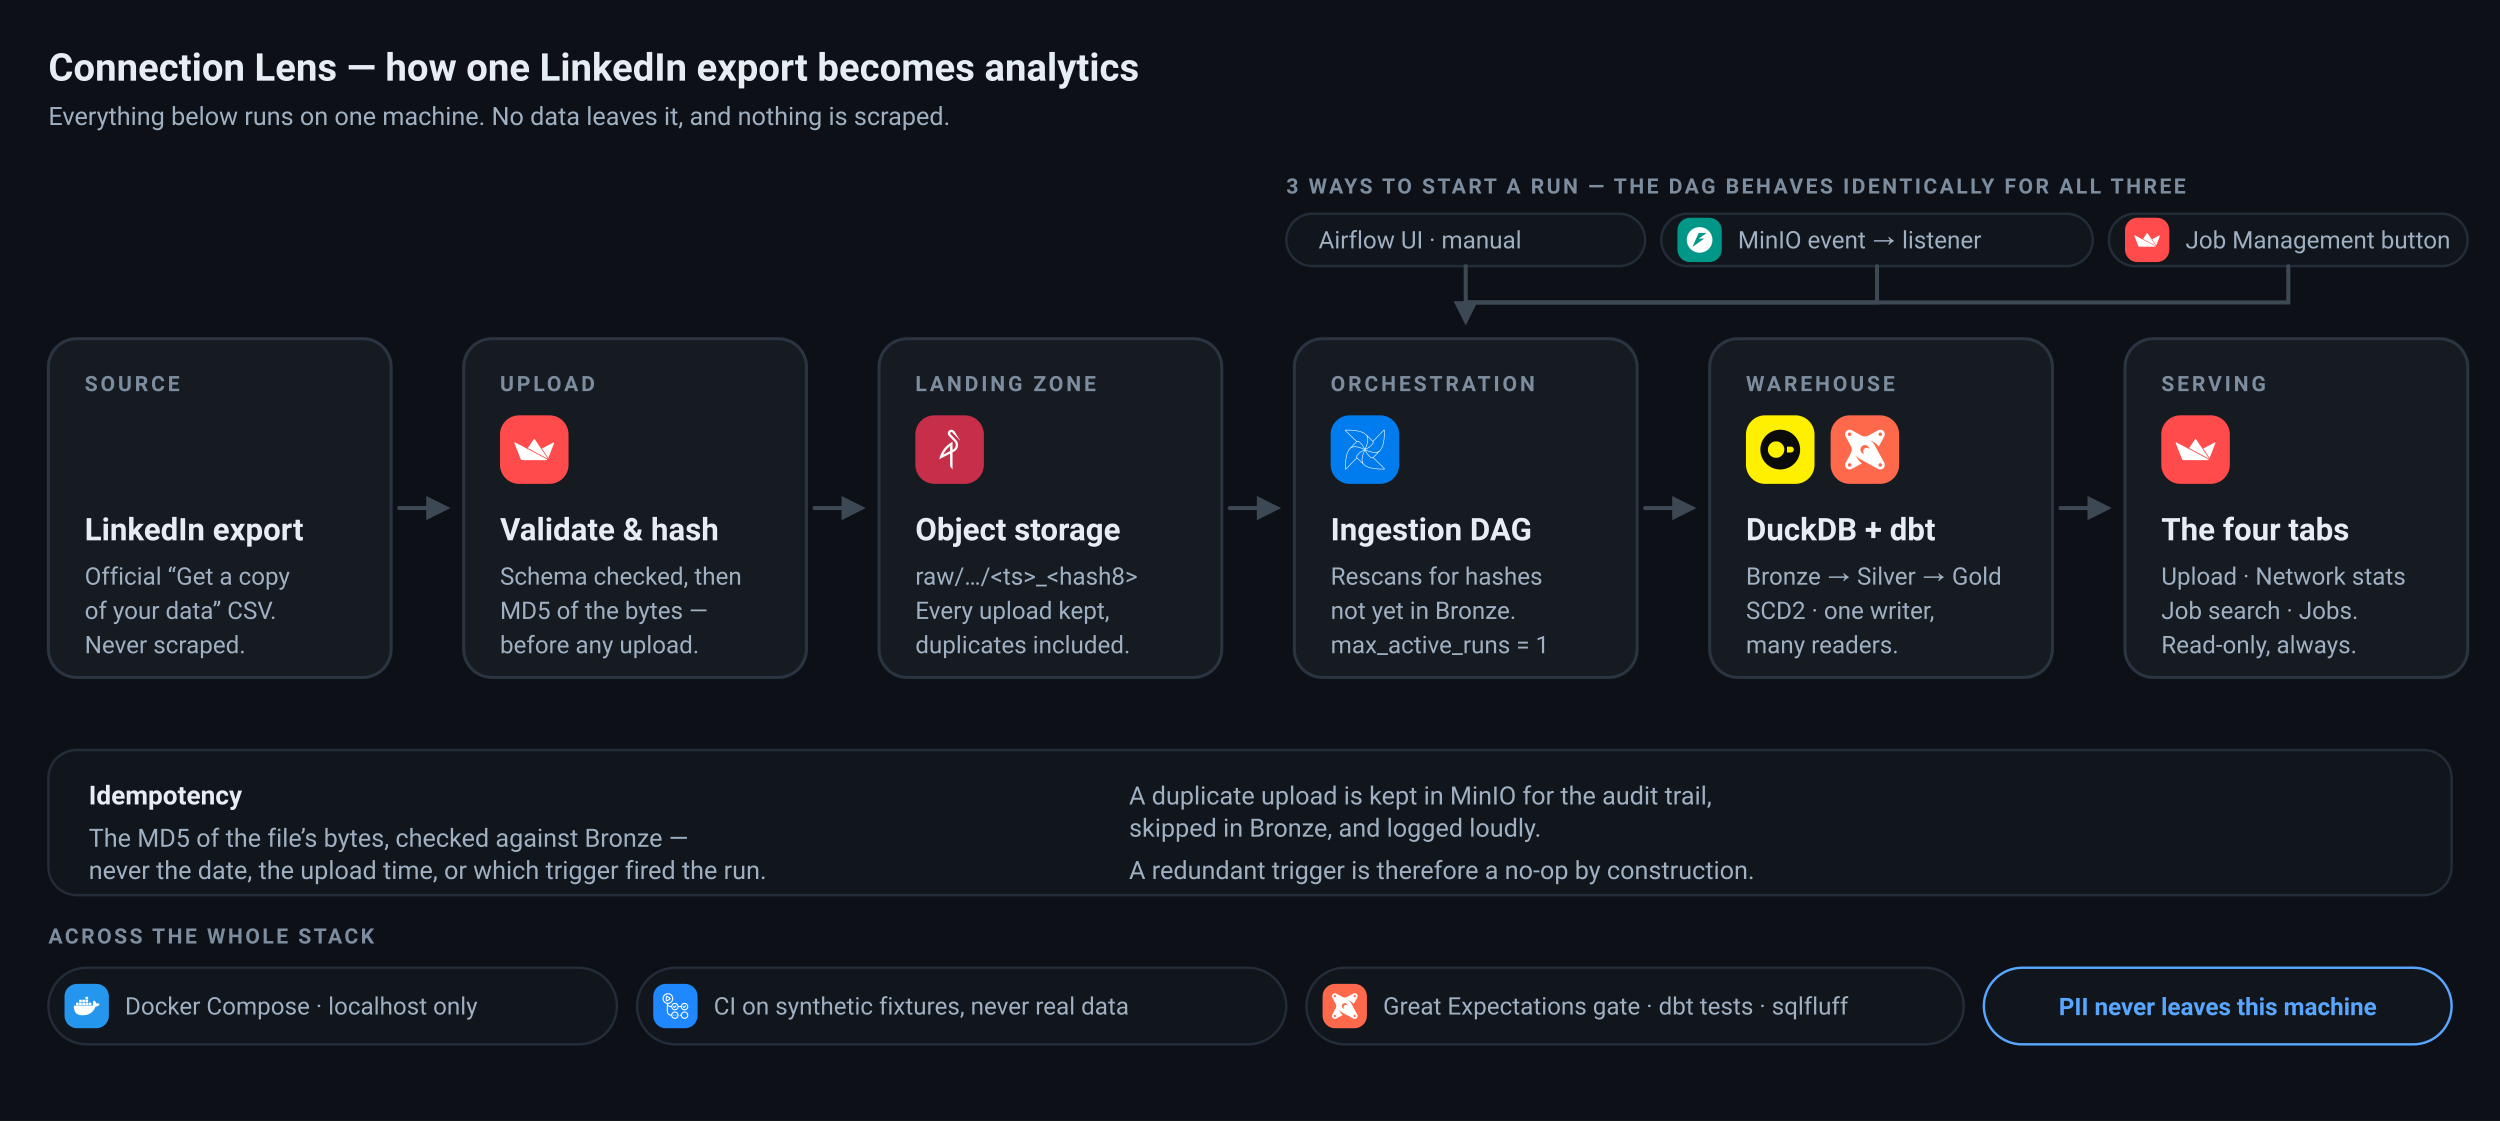
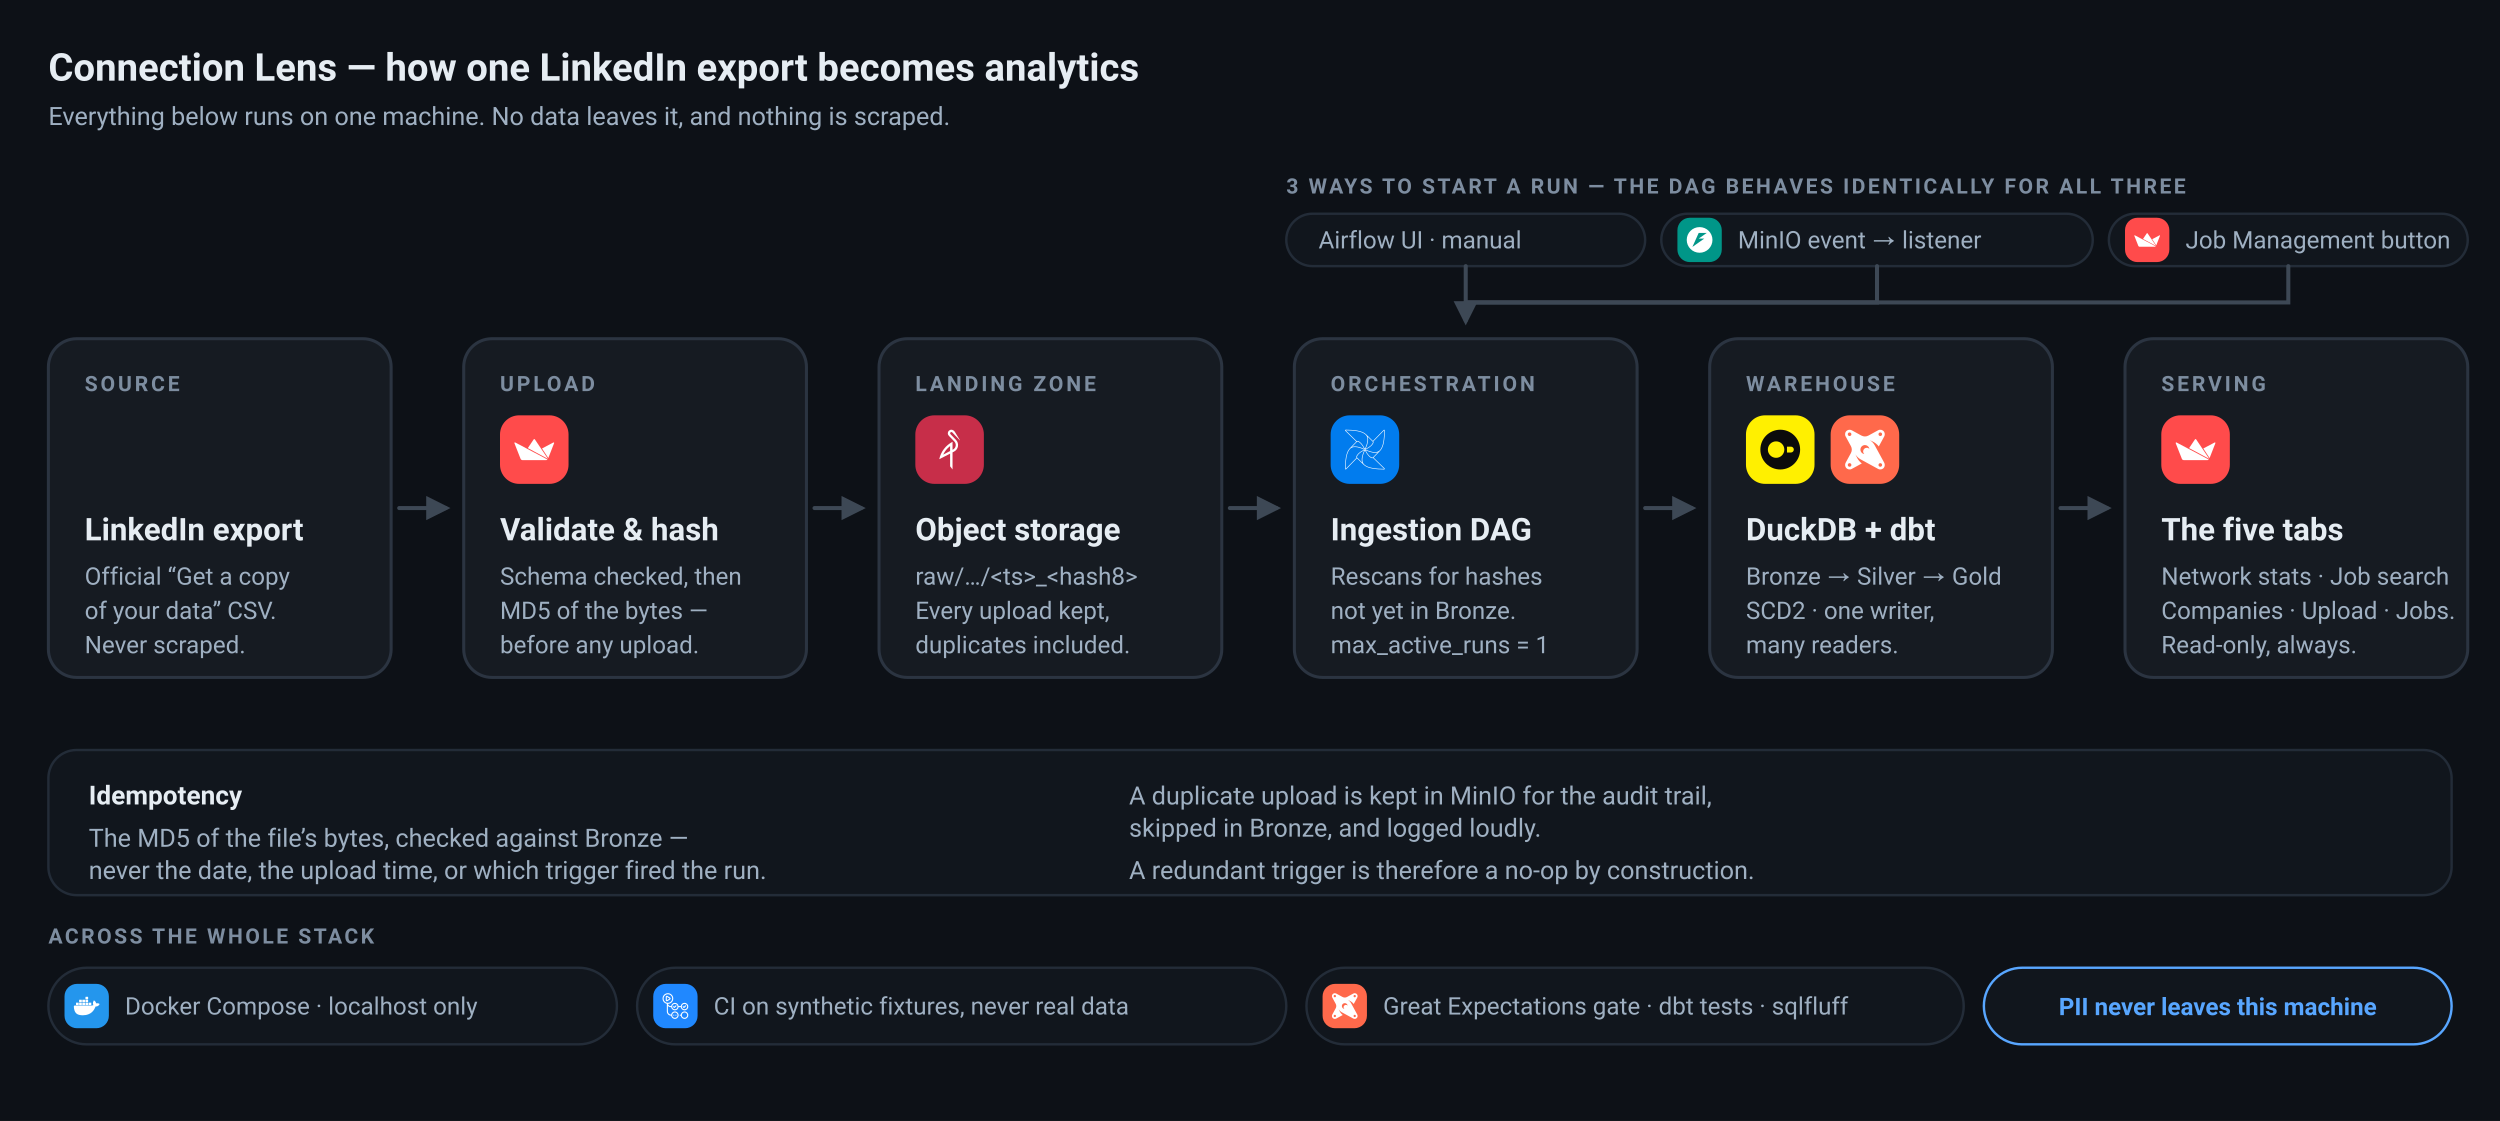
<svg xmlns="http://www.w3.org/2000/svg" viewBox="0 0 1240 556" width="1240" height="556" font-family="ui-sans-serif,-apple-system,BlinkMacSystemFont,'Segoe UI',Roboto,Helvetica,Arial,sans-serif">
  <defs>
    <marker id="head" viewBox="0 0 10 10" refX="8" refY="5" markerWidth="6" markerHeight="6" orient="auto-start-reverse">
      <path d="M0 0 L10 5 L0 10 z" fill="#3d4855" />
    </marker>
  </defs>
  <rect width="1240" height="556" fill="#0d1117" />
  <text x="24" y="40" font-size="19" font-weight="700" fill="#e6edf3" text-anchor="start" letter-spacing="0">Connection Lens — how one LinkedIn export becomes analytics</text>
  <text x="24" y="62" font-size="12.5" font-weight="400" fill="#9fb0c2" text-anchor="start" letter-spacing="0">Everything below runs on one machine. No data leaves it, and nothing is scraped.</text>
  <text x="638" y="96" font-size="10.5" font-weight="700" fill="#7d8da0" text-anchor="start" letter-spacing="1.2">3 WAYS TO START A RUN — THE DAG BEHAVES IDENTICALLY FOR ALL THREE</text>
  <rect x="638" y="106" width="178" height="26" rx="13.0" fill="#11161d" stroke="#232c38" stroke-width="1.2" />
  <text x="654" y="123.2" font-size="12" font-weight="400" fill="#9fb0c2" text-anchor="start" letter-spacing="0">Airflow UI · manual</text>
  <rect x="824" y="106" width="214" height="26" rx="13.0" fill="#11161d" stroke="#232c38" stroke-width="1.2" />
  <rect x="832" y="108.0" width="22" height="22" rx="6.2" fill="#009688" />
  <g transform="translate(836.62,112.62) scale(0.5317)">
    <path d="M12 .039C5.373.038 0 5.393 0 11.999c-.001 6.607 5.372 11.963 12 11.963 6.628 0 12.001-5.356 12-11.963-0-6.606-5.373-11.96-12-11.96m-.829 5.415h7.55l-7.58 5.328h5.183L5.279 18.544q2.947-6.544 5.892-13.09" fill="#ffffff" />
  </g>
  <text x="862" y="123.2" font-size="12" font-weight="400" fill="#9fb0c2" text-anchor="start" letter-spacing="0">MinIO event → listener</text>
  <rect x="1046" y="106" width="178" height="26" rx="13.0" fill="#11161d" stroke="#232c38" stroke-width="1.2" />
  <rect x="1054" y="108.0" width="22" height="22" rx="6.2" fill="#FF4B4B" />
  <g transform="translate(1058.62,112.62) scale(0.5317)">
    <path d="M16.673 11.32l6.862-3.618c.233-.136.554.12.442.387L20.463 17.1zm-8.556-.229l3.473-5.187c.203-.328.578-.316.793-.028l7.886 11.75zm-3.375 7.25c-.28 0-.835-.284-.993-.716l-3.72-9.46c-.118-.331.139-.614.48-.464l19.474 10.306c-.149.147-.453.337-.72.334z" fill="#ffffff" />
  </g>
  <text x="1084" y="123.2" font-size="12" font-weight="400" fill="#9fb0c2" text-anchor="start" letter-spacing="0">Job Management button</text>
  <line x1="727" y1="132" x2="727" y2="159" stroke="#3d4855" stroke-width="2" stroke-linecap="round" marker-end="url(#head)" />
  <path d="M931 132 L931 150 L727 150" fill="none" stroke="#3d4855" stroke-width="2" stroke-linecap="round" />
  <path d="M1135 132 L1135 150 L727 150" fill="none" stroke="#3d4855" stroke-width="2" stroke-linecap="round" />
  <rect x="24" y="168" width="170" height="168" rx="14" fill="#161b22" stroke="#2b3441" stroke-width="1.5" />
  <text x="42" y="194" font-size="10.5" font-weight="700" fill="#7d8da0" text-anchor="start" letter-spacing="1.4">SOURCE</text>
  <text x="42" y="268" font-size="15.5" font-weight="700" fill="#e6edf3" text-anchor="start" letter-spacing="0">LinkedIn export</text>
  <text x="42" y="290" font-size="12" font-weight="400" fill="#9fb0c2" text-anchor="start" letter-spacing="0">Official “Get a copy</text>
  <text x="42" y="307" font-size="12" font-weight="400" fill="#9fb0c2" text-anchor="start" letter-spacing="0">of your data” CSV.</text>
  <text x="42" y="324" font-size="12" font-weight="400" fill="#9fb0c2" text-anchor="start" letter-spacing="0">Never scraped.</text>
  <rect x="230" y="168" width="170" height="168" rx="14" fill="#161b22" stroke="#2b3441" stroke-width="1.5" />
  <text x="248" y="194" font-size="10.5" font-weight="700" fill="#7d8da0" text-anchor="start" letter-spacing="1.4">UPLOAD</text>
  <rect x="248" y="206" width="34" height="34" rx="9.5" fill="#FF4B4B" />
  <g transform="translate(255.14,213.14) scale(0.8217)">
    <path d="M16.673 11.32l6.862-3.618c.233-.136.554.12.442.387L20.463 17.1zm-8.556-.229l3.473-5.187c.203-.328.578-.316.793-.028l7.886 11.75zm-3.375 7.25c-.28 0-.835-.284-.993-.716l-3.72-9.46c-.118-.331.139-.614.48-.464l19.474 10.306c-.149.147-.453.337-.72.334z" fill="#ffffff" />
  </g>
  <text x="248" y="268" font-size="15.5" font-weight="700" fill="#e6edf3" text-anchor="start" letter-spacing="0">Validate &amp; hash</text>
  <text x="248" y="290" font-size="12" font-weight="400" fill="#9fb0c2" text-anchor="start" letter-spacing="0">Schema checked, then</text>
  <text x="248" y="307" font-size="12" font-weight="400" fill="#9fb0c2" text-anchor="start" letter-spacing="0">MD5 of the bytes —</text>
  <text x="248" y="324" font-size="12" font-weight="400" fill="#9fb0c2" text-anchor="start" letter-spacing="0">before any upload.</text>
  <line x1="198" y1="252.0" x2="221" y2="252.0" stroke="#3d4855" stroke-width="2" stroke-linecap="round" marker-end="url(#head)" />
  <rect x="436" y="168" width="170" height="168" rx="14" fill="#161b22" stroke="#2b3441" stroke-width="1.5" />
  <text x="454" y="194" font-size="10.5" font-weight="700" fill="#7d8da0" text-anchor="start" letter-spacing="1.4">LANDING ZONE</text>
  <rect x="454" y="206" width="34" height="34" rx="9.5" fill="#C72E49" />
  <g transform="translate(461.14,213.14) scale(0.8217)">
    <path d="M13.207.006c-.622-.048-1.2.194-1.621.582a2.15 2.15 0 0 0-.094 3.035l3.408 3.551a3.042 3.042 0 0 1-.664 4.688l-.463.238V7.285a15.42 15.42 0 0 0-8.017 10.486v.018l6.549-3.328v7.621L13.779 24V13.682l.896-.463a4.443 4.443 0 0 0 1.221-7.029l-3.371-3.525a.749.749 0 0 1 .037-1.055.752.752 0 0 1 1.057.037l.467.486-.006.006 4.07 4.244a.057.057 0 0 0 .082 0 .06.06 0 0 0 0-.07l-3.141-5.143-.148.142.148-.144C14.495.393 13.829.054 13.207.006Zm-.902 9.865v2.994l-4.152 2.148a13.979 13.979 0 0 1 2.768-3.928 14.178 14.178 0 0 1 1.385-1.215z" fill="#ffffff" />
  </g>
  <text x="454" y="268" font-size="15.5" font-weight="700" fill="#e6edf3" text-anchor="start" letter-spacing="0">Object storage</text>
  <text x="454" y="290" font-size="12" font-weight="400" fill="#9fb0c2" text-anchor="start" letter-spacing="0">raw/…/&lt;ts&gt;_&lt;hash8&gt;</text>
  <text x="454" y="307" font-size="12" font-weight="400" fill="#9fb0c2" text-anchor="start" letter-spacing="0">Every upload kept,</text>
  <text x="454" y="324" font-size="12" font-weight="400" fill="#9fb0c2" text-anchor="start" letter-spacing="0">duplicates included.</text>
  <line x1="404" y1="252.0" x2="427" y2="252.0" stroke="#3d4855" stroke-width="2" stroke-linecap="round" marker-end="url(#head)" />
  <rect x="642" y="168" width="170" height="168" rx="14" fill="#161b22" stroke="#2b3441" stroke-width="1.5" />
  <text x="660" y="194" font-size="10.5" font-weight="700" fill="#7d8da0" text-anchor="start" letter-spacing="1.4">ORCHESTRATION</text>
  <rect x="660" y="206" width="34" height="34" rx="9.5" fill="#017CEE" />
  <g transform="translate(667.14,213.14) scale(0.8217)">
    <path d="M17.195 16.822l4.002-4.102C23.55 10.308 23.934 5.154 24 .43a.396.396 0 0 0-.246-.373.392.392 0 0 0-.437.09l-6.495 6.658-4.102-4.003C10.309.45 5.154.066.43 0H.423a.397.397 0 0 0-.277.683l6.658 6.494-4.003 4.103C.45 13.692.065 18.846 0 23.57a.398.398 0 0 0 .683.282l6.494-6.657 3.934 3.837.17.165c2.41 2.353 7.565 2.737 12.288 2.803h.006a.397.397 0 0 0 .277-.683l-6.657-6.495zm-.409-9.476c.04.115.05.24.031.344-.17.96-1.593 2.538-4.304 3.87a.597.597 0 0 0-.08-.079c1.432-3.155 1.828-5.61 1.175-7.322l3.058 2.984.12.203zm-.131 9.44a.73.73 0 0 1-.347.031c-.96-.171-2.537-1.594-3.87-4.307a.656.656 0 0 0 .08-.078l-.001.001c3.155 1.432 5.61 1.83 7.324 1.174l-2.969 3.043M23.568.392a.05.05 0 0 1 .052-.011c.018.006.03.024.029.043-.065 4.655-.437 9.726-2.703 12.05-1.53 1.565-4.326 1.419-8.283-.377.006-.037.021-.07.02-.108 0-.044-.017-.082-.026-.123 2.83-1.39 4.315-3.037 4.506-4.115.057-.322-.009-.542-.102-.688l6.507-6.67V.392zM.393.43A.045.045 0 0 1 .382.38C.39.36.403.343.425.35c4.655.065 9.727.438 12.05 2.703l.002.002c1.56 1.527 1.415 4.323-.379 8.28-.033-.005-.062-.02-.097-.02h-.008c-.045.001-.084.019-.126.027-1.39-2.83-3.037-4.314-4.115-4.506-.323-.057-.542.01-.688.103L.393.43zm11.94 11.563a.331.331 0 0 1-.327.335H12a.332.332 0 0 1-.004-.661c.172.016.333.144.335.326h.002zm-5.12 4.661a.722.722 0 0 1-.03-.345c.17-.96 1.595-2.54 4.309-3.873.013.016.019.035.033.05.013.012.03.017.044.028-1.434 3.158-1.83 5.613-1.177 7.326l-3.041-2.967m-.006-9.659a.735.735 0 0 1 .345-.031c.961.17 2.54 1.594 3.871 4.306a.597.597 0 0 0-.079.08c-2.167-.983-4.007-1.484-5.498-1.484-.68 0-1.289.103-1.825.308L7.128 7.35M.43 23.607c-.018.018-.038.015-.052.01-.019-.007-.028-.021-.028-.043.065-4.654.437-9.725 2.703-12.049 1.527-1.565 4.325-1.419 8.286.378-.006.035-.02.067-.02.104 0 .043.018.083.026.124-2.831 1.391-4.317 3.04-4.51 4.117-.057.322.01.542.103.688L.43 23.607zm23.144.042c-4.655-.065-9.726-.437-12.05-2.703l-.005-.006c-1.56-1.526-1.412-4.322.383-8.279.033.005.064.02.098.02h.009c.043 0 .08-.018.122-.027 1.39 2.832 3.036 4.317 4.115 4.51.083.014.16.021.23.021a.776.776 0 0 0 .45-.133l6.68 6.516c.02.02.016.04.01.052a.042.042 0 0 1-.042.029z" fill="#ffffff" />
  </g>
  <text x="660" y="268" font-size="15.5" font-weight="700" fill="#e6edf3" text-anchor="start" letter-spacing="0">Ingestion DAG</text>
  <text x="660" y="290" font-size="12" font-weight="400" fill="#9fb0c2" text-anchor="start" letter-spacing="0">Rescans for hashes</text>
  <text x="660" y="307" font-size="12" font-weight="400" fill="#9fb0c2" text-anchor="start" letter-spacing="0">not yet in Bronze.</text>
  <text x="660" y="324" font-size="12" font-weight="400" fill="#9fb0c2" text-anchor="start" letter-spacing="0">max_active_runs = 1</text>
  <line x1="610" y1="252.0" x2="633" y2="252.0" stroke="#3d4855" stroke-width="2" stroke-linecap="round" marker-end="url(#head)" />
  <rect x="848" y="168" width="170" height="168" rx="14" fill="#161b22" stroke="#2b3441" stroke-width="1.5" />
  <text x="866" y="194" font-size="10.5" font-weight="700" fill="#7d8da0" text-anchor="start" letter-spacing="1.4">WAREHOUSE</text>
  <rect x="866" y="206" width="34" height="34" rx="9.5" fill="#FFF000" />
  <g transform="translate(873.14,213.14) scale(0.8217)">
    <path d="M12 0C5.363 0 0 5.363 0 12s5.363 12 12 12 12-5.363 12-12S18.637 0 12 0zM9.502 7.03a4.974 4.974 0 0 1 4.97 4.97 4.974 4.974 0 0 1-4.97 4.97A4.974 4.974 0 0 1 4.532 12a4.974 4.974 0 0 1 4.97-4.97zm6.563 3.183h2.351c.98 0 1.787.782 1.787 1.762s-.807 1.789-1.787 1.789h-2.351v-3.551z" fill="#0b0b0b" />
  </g>
  <rect x="908" y="206" width="34" height="34" rx="9.5" fill="#FF694B" />
  <g transform="translate(915.14,213.14) scale(0.8217)">
    <path d="M17.9 9.376a8.149 8.149 0 0 0-3.042-3.121l1.771.839a10.287 10.287 0 0 1 3.74 3.001l3.234-5.929a2.855 2.855 0 0 0-.061-2.96C22.757.037 21.211-.341 19.975.333l-5.875 3.21a4.361 4.361 0 0 1-4.176 0L4.177.408a2.854 2.854 0 0 0-2.959.063c-1.167.785-1.545 2.33-.872 3.566L3.55 9.911a4.361 4.361 0 0 1 0 4.177l-3.127 5.743a2.86 2.86 0 0 0 .085 2.997c.794 1.144 2.322 1.505 3.545.839l6.058-3.305a10.288 10.288 0 0 1-3.005-3.745l-.837-1.771a8.148 8.148 0 0 0 3.121 3.042l10.583 5.779c1.221.666 2.748.305 3.543-.836a2.87 2.87 0 0 0 .08-3.002L17.9 9.376zm3.38-7.735c.602 0 1.09.488 1.09 1.09s-.488 1.09-1.09 1.09-1.09-.488-1.09-1.09.488-1.09 1.09-1.09zM2.744 3.822c-.602 0-1.09-.488-1.09-1.09s.488-1.09 1.09-1.09 1.09.488 1.09 1.09S3.346 3.822 2.744 3.822zm0 18.536c-.602 0-1.09-.488-1.09-1.09 0-.602.488-1.09 1.09-1.09s1.09.488 1.09 1.09c0 .602-.488 1.09-1.09 1.09zm10.358-11.449c-1.201-.004-2.177.967-2.18 2.168a2.174 2.174 0 0 0 .705 1.609c-1.487-.209-2.523-1.584-2.314-3.072.209-1.487 1.584-2.523 3.072-2.314a2.719 2.719 0 0 1 2.314 2.314 2.162 2.162 0 0 0-1.596-.705zm8.178 11.449c-.602 0-1.09-.488-1.09-1.09 0-.602.488-1.09 1.09-1.09s1.09.488 1.09 1.09c0 .602-.488 1.09-1.09 1.09z" fill="#ffffff" />
  </g>
  <text x="866" y="268" font-size="15.5" font-weight="700" fill="#e6edf3" text-anchor="start" letter-spacing="0">DuckDB + dbt</text>
  <text x="866" y="290" font-size="12" font-weight="400" fill="#9fb0c2" text-anchor="start" letter-spacing="0">Bronze → Silver → Gold</text>
  <text x="866" y="307" font-size="12" font-weight="400" fill="#9fb0c2" text-anchor="start" letter-spacing="0">SCD2 · one writer,</text>
  <text x="866" y="324" font-size="12" font-weight="400" fill="#9fb0c2" text-anchor="start" letter-spacing="0">many readers.</text>
  <line x1="816" y1="252.0" x2="839" y2="252.0" stroke="#3d4855" stroke-width="2" stroke-linecap="round" marker-end="url(#head)" />
  <rect x="1054" y="168" width="170" height="168" rx="14" fill="#161b22" stroke="#2b3441" stroke-width="1.5" />
  <text x="1072" y="194" font-size="10.5" font-weight="700" fill="#7d8da0" text-anchor="start" letter-spacing="1.4">SERVING</text>
  <rect x="1072" y="206" width="34" height="34" rx="9.5" fill="#FF4B4B" />
  <g transform="translate(1079.14,213.14) scale(0.8217)">
    <path d="M16.673 11.32l6.862-3.618c.233-.136.554.12.442.387L20.463 17.1zm-8.556-.229l3.473-5.187c.203-.328.578-.316.793-.028l7.886 11.75zm-3.375 7.25c-.28 0-.835-.284-.993-.716l-3.72-9.46c-.118-.331.139-.614.48-.464l19.474 10.306c-.149.147-.453.337-.72.334z" fill="#ffffff" />
  </g>
-   <text x="1072" y="268" font-size="15.5" font-weight="700" fill="#e6edf3" text-anchor="start" letter-spacing="0">The four tabs</text>
-   <text x="1072" y="290" font-size="12" font-weight="400" fill="#9fb0c2" text-anchor="start" letter-spacing="0">Upload · Network stats</text>
-   <text x="1072" y="307" font-size="12" font-weight="400" fill="#9fb0c2" text-anchor="start" letter-spacing="0">Job search · Jobs.</text>
+   <text x="1072" y="268" font-size="15.5" font-weight="700" fill="#e6edf3" text-anchor="start" letter-spacing="0">The five tabs</text>
+   <text x="1072" y="290" font-size="12" font-weight="400" fill="#9fb0c2" text-anchor="start" letter-spacing="0">Network stats · Job search</text>
+   <text x="1072" y="307" font-size="12" font-weight="400" fill="#9fb0c2" text-anchor="start" letter-spacing="0">Companies · Upload · Jobs.</text>
  <text x="1072" y="324" font-size="12" font-weight="400" fill="#9fb0c2" text-anchor="start" letter-spacing="0">Read-only, always.</text>
  <line x1="1022" y1="252.0" x2="1045" y2="252.0" stroke="#3d4855" stroke-width="2" stroke-linecap="round" marker-end="url(#head)" />
  <rect x="24" y="372" width="1192" height="72" rx="14" fill="#11161d" stroke="#232c38" stroke-width="1.2" />
  <text x="44" y="399" font-size="13" font-weight="700" fill="#e6edf3" text-anchor="start" letter-spacing="0">Idempotency</text>
  <text x="44" y="420" font-size="12.5" font-weight="400" fill="#9fb0c2" text-anchor="start" letter-spacing="0">The MD5 of the file’s bytes, checked against Bronze —</text>
  <text x="44" y="436" font-size="12.5" font-weight="400" fill="#9fb0c2" text-anchor="start" letter-spacing="0">never the date, the upload time, or which trigger fired the run.</text>
  <text x="560" y="399" font-size="12.5" font-weight="400" fill="#9fb0c2" text-anchor="start" letter-spacing="0">A duplicate upload is kept in MinIO for the audit trail,</text>
  <text x="560" y="415" font-size="12.5" font-weight="400" fill="#9fb0c2" text-anchor="start" letter-spacing="0">skipped in Bronze, and logged loudly.</text>
  <text x="560" y="436" font-size="12.5" font-weight="400" fill="#9fb0c2" text-anchor="start" letter-spacing="0">A redundant trigger is therefore a no-op by construction.</text>
  <text x="24" y="468" font-size="10.5" font-weight="700" fill="#7d8da0" text-anchor="start" letter-spacing="1.2">ACROSS THE WHOLE STACK</text>
  <rect x="24" y="480" width="282" height="38" rx="19.0" fill="#11161d" stroke="#232c38" stroke-width="1.2" />
  <rect x="32" y="488.0" width="22" height="22" rx="6.2" fill="#2496ED" />
  <g transform="translate(36.62,492.62) scale(0.5317)">
    <path d="M13.983 11.078h2.119a.186.186 0 00.186-.185V9.006a.186.186 0 00-.186-.186h-2.119a.185.185 0 00-.185.185v1.888c0 .102.083.185.185.185m-2.954-5.43h2.118a.186.186 0 00.186-.186V3.574a.186.186 0 00-.186-.185h-2.118a.185.185 0 00-.185.185v1.888c0 .102.082.185.185.185m0 2.716h2.118a.187.187 0 00.186-.186V6.29a.186.186 0 00-.186-.185h-2.118a.185.185 0 00-.185.185v1.887c0 .102.082.185.185.186m-2.93 0h2.12a.186.186 0 00.184-.186V6.29a.185.185 0 00-.185-.185H8.1a.185.185 0 00-.185.185v1.887c0 .102.083.185.185.186m-2.964 0h2.119a.186.186 0 00.185-.186V6.29a.185.185 0 00-.185-.185H5.136a.186.186 0 00-.186.185v1.887c0 .102.084.185.186.186m5.893 2.715h2.118a.186.186 0 00.186-.185V9.006a.186.186 0 00-.186-.186h-2.118a.185.185 0 00-.185.185v1.888c0 .102.082.185.185.185m-2.93 0h2.12a.185.185 0 00.184-.185V9.006a.185.185 0 00-.184-.186h-2.12a.185.185 0 00-.184.185v1.888c0 .102.083.185.185.185m-2.964 0h2.119a.185.185 0 00.185-.185V9.006a.185.185 0 00-.184-.186h-2.12a.186.186 0 00-.186.186v1.887c0 .102.084.185.186.185m-2.92 0h2.12a.185.185 0 00.184-.185V9.006a.185.185 0 00-.184-.186h-2.12a.185.185 0 00-.184.185v1.888c0 .102.082.185.185.185M23.763 9.89c-.065-.051-.672-.51-1.954-.51-.338.001-.676.03-1.01.087-.248-1.7-1.653-2.53-1.716-2.566l-.344-.199-.226.327c-.284.438-.49.922-.612 1.43-.23.97-.09 1.882.403 2.661-.595.332-1.55.413-1.744.42H.751a.751.751 0 00-.75.748 11.376 11.376 0 00.692 4.062c.545 1.428 1.355 2.48 2.41 3.124 1.18.723 3.1 1.137 5.275 1.137.983.003 1.963-.086 2.93-.266a12.248 12.248 0 003.823-1.389c.98-.567 1.86-1.288 2.61-2.136 1.252-1.418 1.998-2.997 2.553-4.4h.221c1.372 0 2.215-.549 2.68-1.009.309-.293.55-.65.707-1.046l.098-.288Z" fill="#ffffff" />
  </g>
  <text x="62" y="503.2" font-size="12" font-weight="400" fill="#9fb0c2" text-anchor="start" letter-spacing="0">Docker Compose · localhost only</text>
  <rect x="316" y="480" width="322" height="38" rx="19.0" fill="#11161d" stroke="#232c38" stroke-width="1.2" />
  <rect x="324" y="488.0" width="22" height="22" rx="6.2" fill="#2088FF" />
  <g transform="translate(328.62,492.62) scale(0.5317)">
    <path d="M10.984 13.836a.5.5 0 0 1-.353-.146l-.745-.743a.5.5 0 1 1 .706-.708l.392.391 1.181-1.18a.5.5 0 0 1 .708.707l-1.535 1.533a.504.504 0 0 1-.354.146zm9.353-.147l1.534-1.532a.5.5 0 0 0-.707-.707l-1.181 1.18-.392-.391a.5.5 0 1 0-.706.708l.746.743a.497.497 0 0 0 .706-.001zM4.527 7.452l2.557-1.585A1 1 0 0 0 7.09 4.17L4.533 2.56A1 1 0 0 0 3 3.406v3.196a1.001 1.001 0 0 0 1.527.85zm2.03-2.436L4 6.602V3.406l2.557 1.61zM24 12.5c0 1.93-1.57 3.5-3.5 3.5a3.503 3.503 0 0 1-3.46-3h-2.08a3.503 3.503 0 0 1-3.46 3 3.502 3.502 0 0 1-3.46-3h-.558c-.972 0-1.85-.399-2.482-1.042V17c0 1.654 1.346 3 3 3h.04c.244-1.693 1.7-3 3.46-3 1.93 0 3.5 1.57 3.5 3.5S13.43 24 11.5 24a3.502 3.502 0 0 1-3.46-3H8c-2.206 0-4-1.794-4-4V9.899A5.008 5.008 0 0 1 0 5c0-2.757 2.243-5 5-5s5 2.243 5 5a5.005 5.005 0 0 1-4.952 4.998A2.482 2.482 0 0 0 7.482 12h.558c.244-1.693 1.7-3 3.46-3a3.502 3.502 0 0 1 3.46 3h2.08a3.503 3.503 0 0 1 3.46-3c1.93 0 3.5 1.57 3.5 3.5zm-15 8c0 1.378 1.122 2.5 2.5 2.5s2.5-1.122 2.5-2.5-1.122-2.5-2.5-2.5S9 19.122 9 20.5zM5 9c2.206 0 4-1.794 4-4S7.206 1 5 1 1 2.794 1 5s1.794 4 4 4zm9 3.5c0-1.378-1.122-2.5-2.5-2.5S9 11.122 9 12.5s1.122 2.5 2.5 2.5 2.5-1.122 2.5-2.5zm9 0c0-1.378-1.122-2.5-2.5-2.5S18 11.122 18 12.5s1.122 2.5 2.5 2.5 2.5-1.122 2.5-2.5zm-13 8a.5.5 0 1 0 1 0 .5.5 0 0 0-1 0zm2 0a.5.5 0 1 0 1 0 .5.5 0 0 0-1 0zm12 0c0 1.93-1.57 3.5-3.5 3.5a3.503 3.503 0 0 1-3.46-3.002c-.007.001-.013.005-.021.005l-.506.017h-.017a.5.5 0 0 1-.016-.999l.506-.017c.018-.002.035.006.052.007A3.503 3.503 0 0 1 20.5 17c1.93 0 3.5 1.57 3.5 3.5zm-1 0c0-1.378-1.122-2.5-2.5-2.5S18 19.122 18 20.5s1.122 2.5 2.5 2.5 2.5-1.122 2.5-2.5z" fill="#ffffff" />
  </g>
  <text x="354" y="503.2" font-size="12" font-weight="400" fill="#9fb0c2" text-anchor="start" letter-spacing="0">CI on synthetic fixtures, never real data</text>
  <rect x="648" y="480" width="326" height="38" rx="19.0" fill="#11161d" stroke="#232c38" stroke-width="1.2" />
  <rect x="656" y="488.0" width="22" height="22" rx="6.2" fill="#FF694B" />
  <g transform="translate(660.62,492.62) scale(0.5317)">
    <path d="M17.9 9.376a8.149 8.149 0 0 0-3.042-3.121l1.771.839a10.287 10.287 0 0 1 3.74 3.001l3.234-5.929a2.855 2.855 0 0 0-.061-2.96C22.757.037 21.211-.341 19.975.333l-5.875 3.21a4.361 4.361 0 0 1-4.176 0L4.177.408a2.854 2.854 0 0 0-2.959.063c-1.167.785-1.545 2.33-.872 3.566L3.55 9.911a4.361 4.361 0 0 1 0 4.177l-3.127 5.743a2.86 2.86 0 0 0 .085 2.997c.794 1.144 2.322 1.505 3.545.839l6.058-3.305a10.288 10.288 0 0 1-3.005-3.745l-.837-1.771a8.148 8.148 0 0 0 3.121 3.042l10.583 5.779c1.221.666 2.748.305 3.543-.836a2.87 2.87 0 0 0 .08-3.002L17.9 9.376zm3.38-7.735c.602 0 1.09.488 1.09 1.09s-.488 1.09-1.09 1.09-1.09-.488-1.09-1.09.488-1.09 1.09-1.09zM2.744 3.822c-.602 0-1.09-.488-1.09-1.09s.488-1.09 1.09-1.09 1.09.488 1.09 1.09S3.346 3.822 2.744 3.822zm0 18.536c-.602 0-1.09-.488-1.09-1.09 0-.602.488-1.09 1.09-1.09s1.09.488 1.09 1.09c0 .602-.488 1.09-1.09 1.09zm10.358-11.449c-1.201-.004-2.177.967-2.18 2.168a2.174 2.174 0 0 0 .705 1.609c-1.487-.209-2.523-1.584-2.314-3.072.209-1.487 1.584-2.523 3.072-2.314a2.719 2.719 0 0 1 2.314 2.314 2.162 2.162 0 0 0-1.596-.705zm8.178 11.449c-.602 0-1.09-.488-1.09-1.09 0-.602.488-1.09 1.09-1.09s1.09.488 1.09 1.09c0 .602-.488 1.09-1.09 1.09z" fill="#ffffff" />
  </g>
  <text x="686" y="503.2" font-size="12" font-weight="400" fill="#9fb0c2" text-anchor="start" letter-spacing="0">Great Expectations gate · dbt tests · sqlfluff</text>
  <rect x="984" y="480" width="232" height="38" rx="19" fill="#11161d" stroke="#58a6ff" stroke-width="1.2" />
  <text x="1100" y="503.5" font-size="12" font-weight="600" fill="#58a6ff" text-anchor="middle" letter-spacing="0">PII never leaves this machine</text>
</svg>
